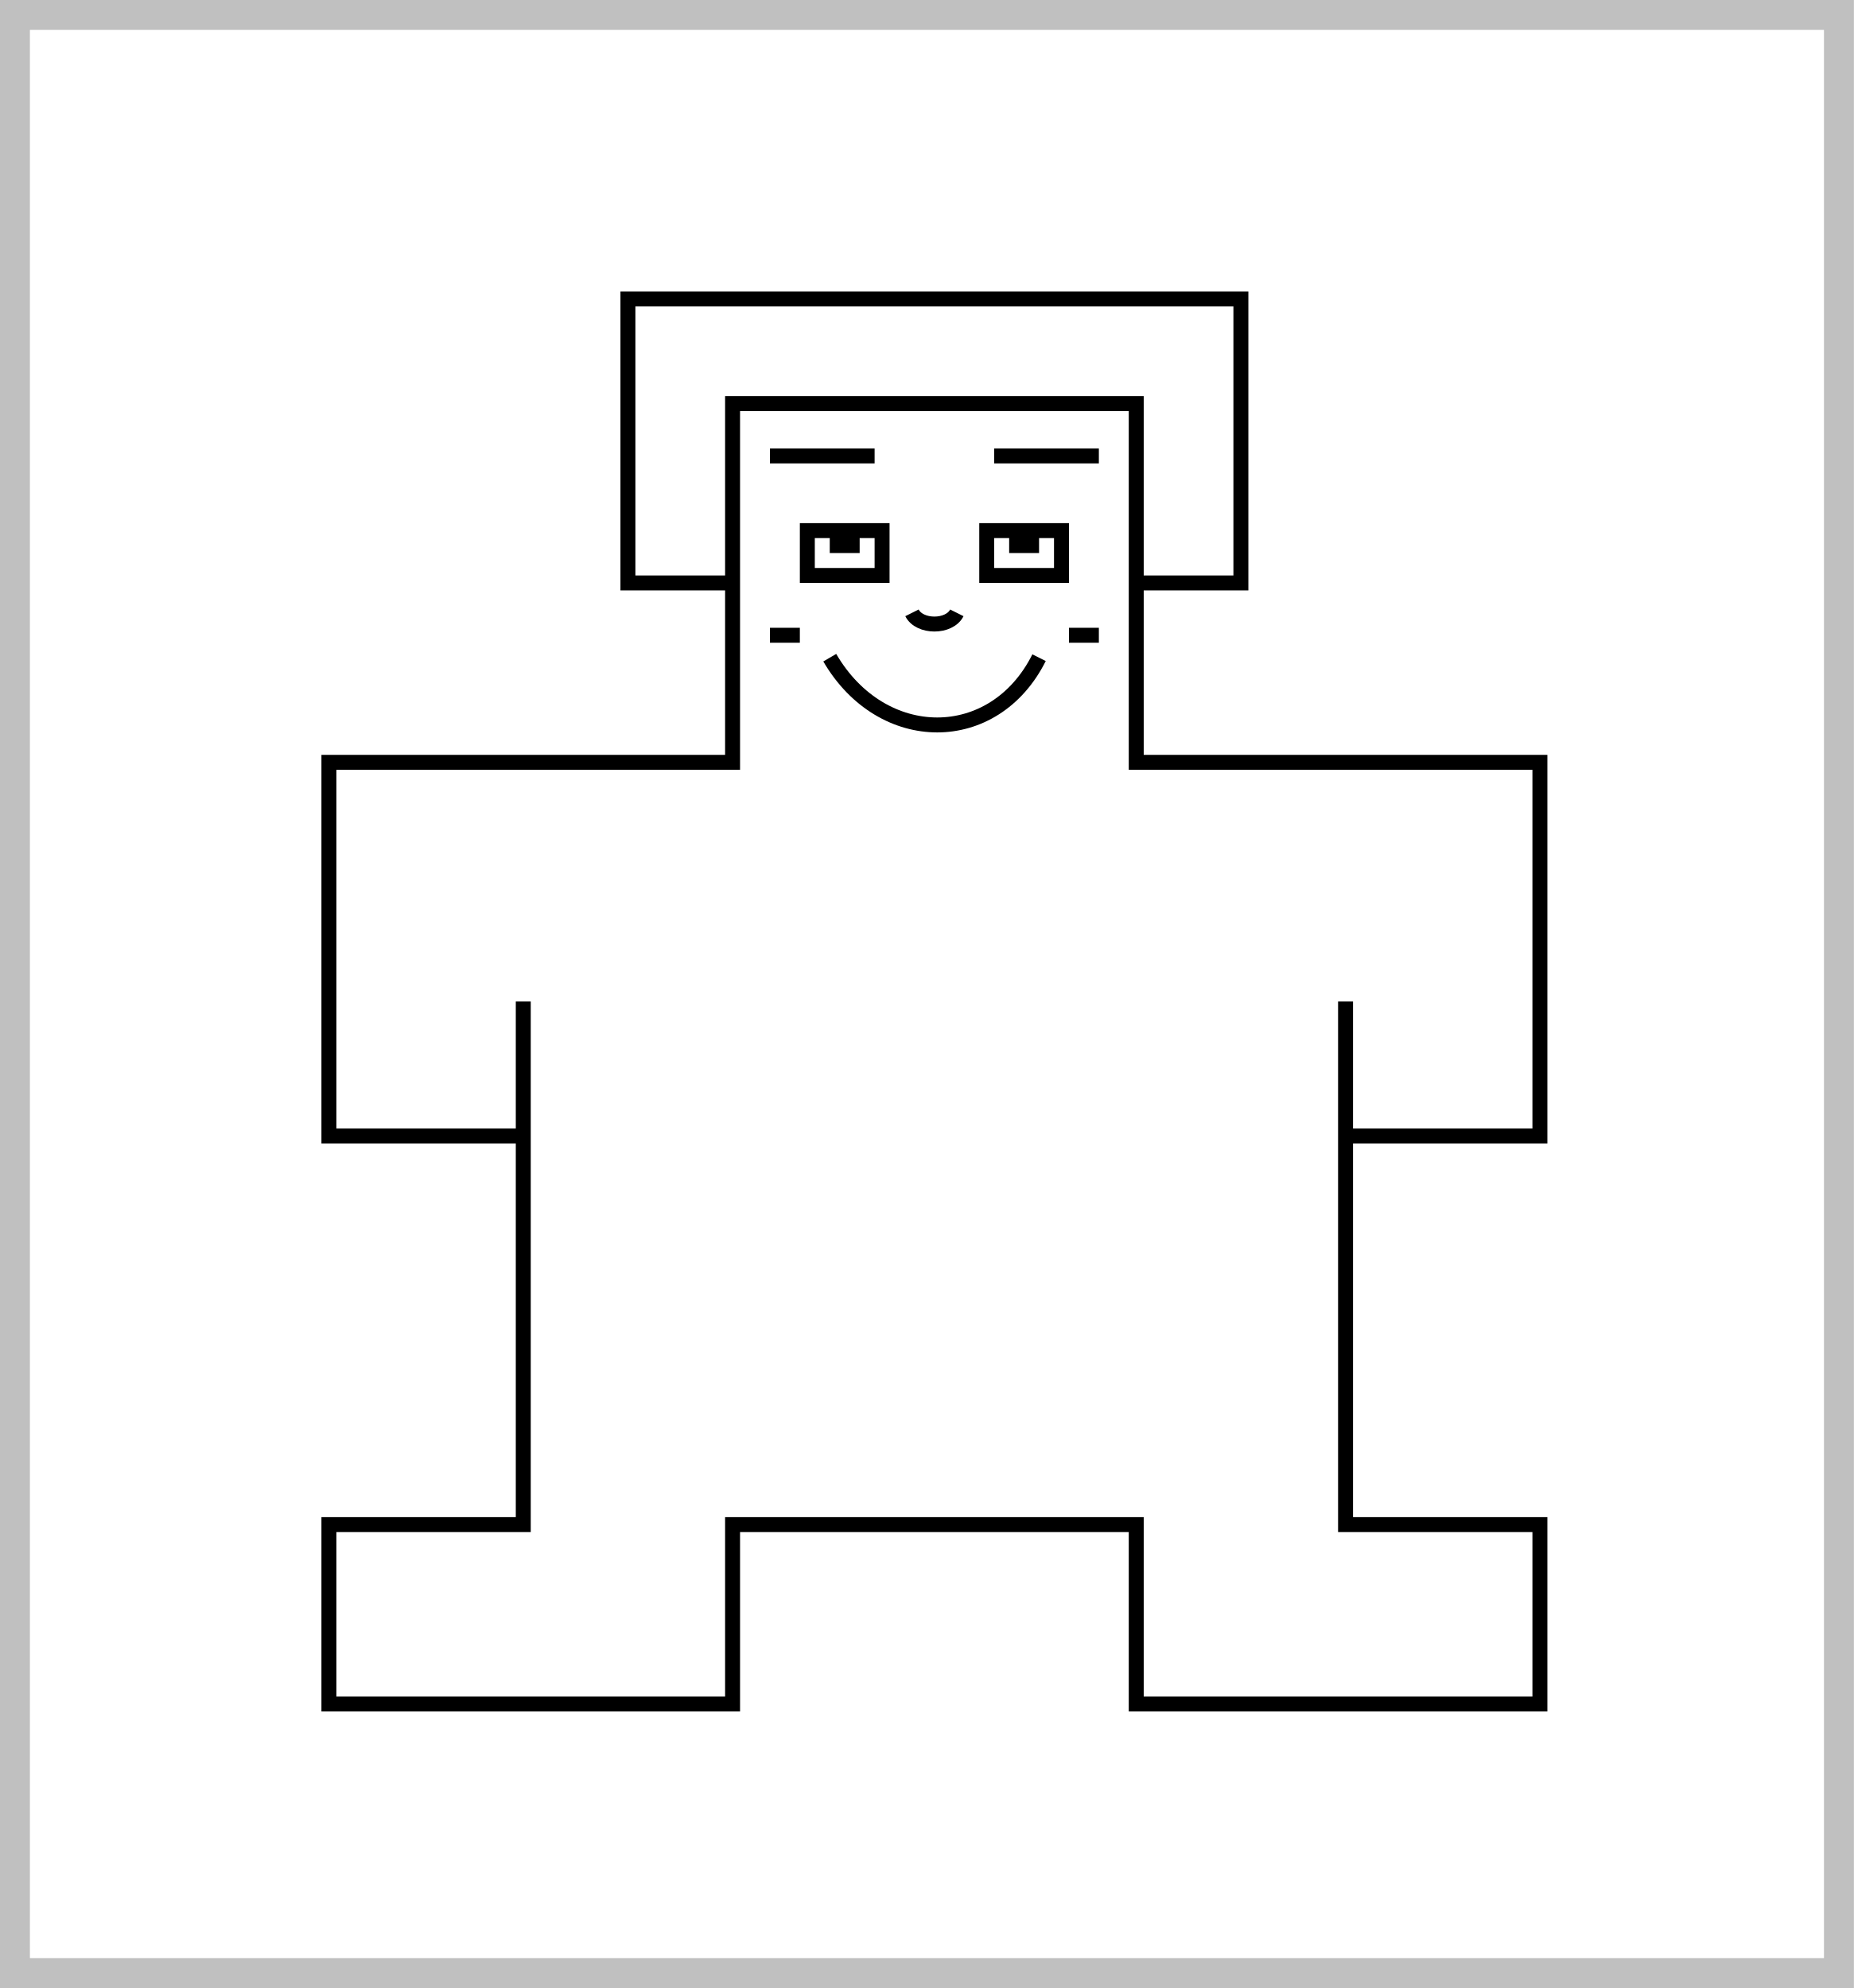
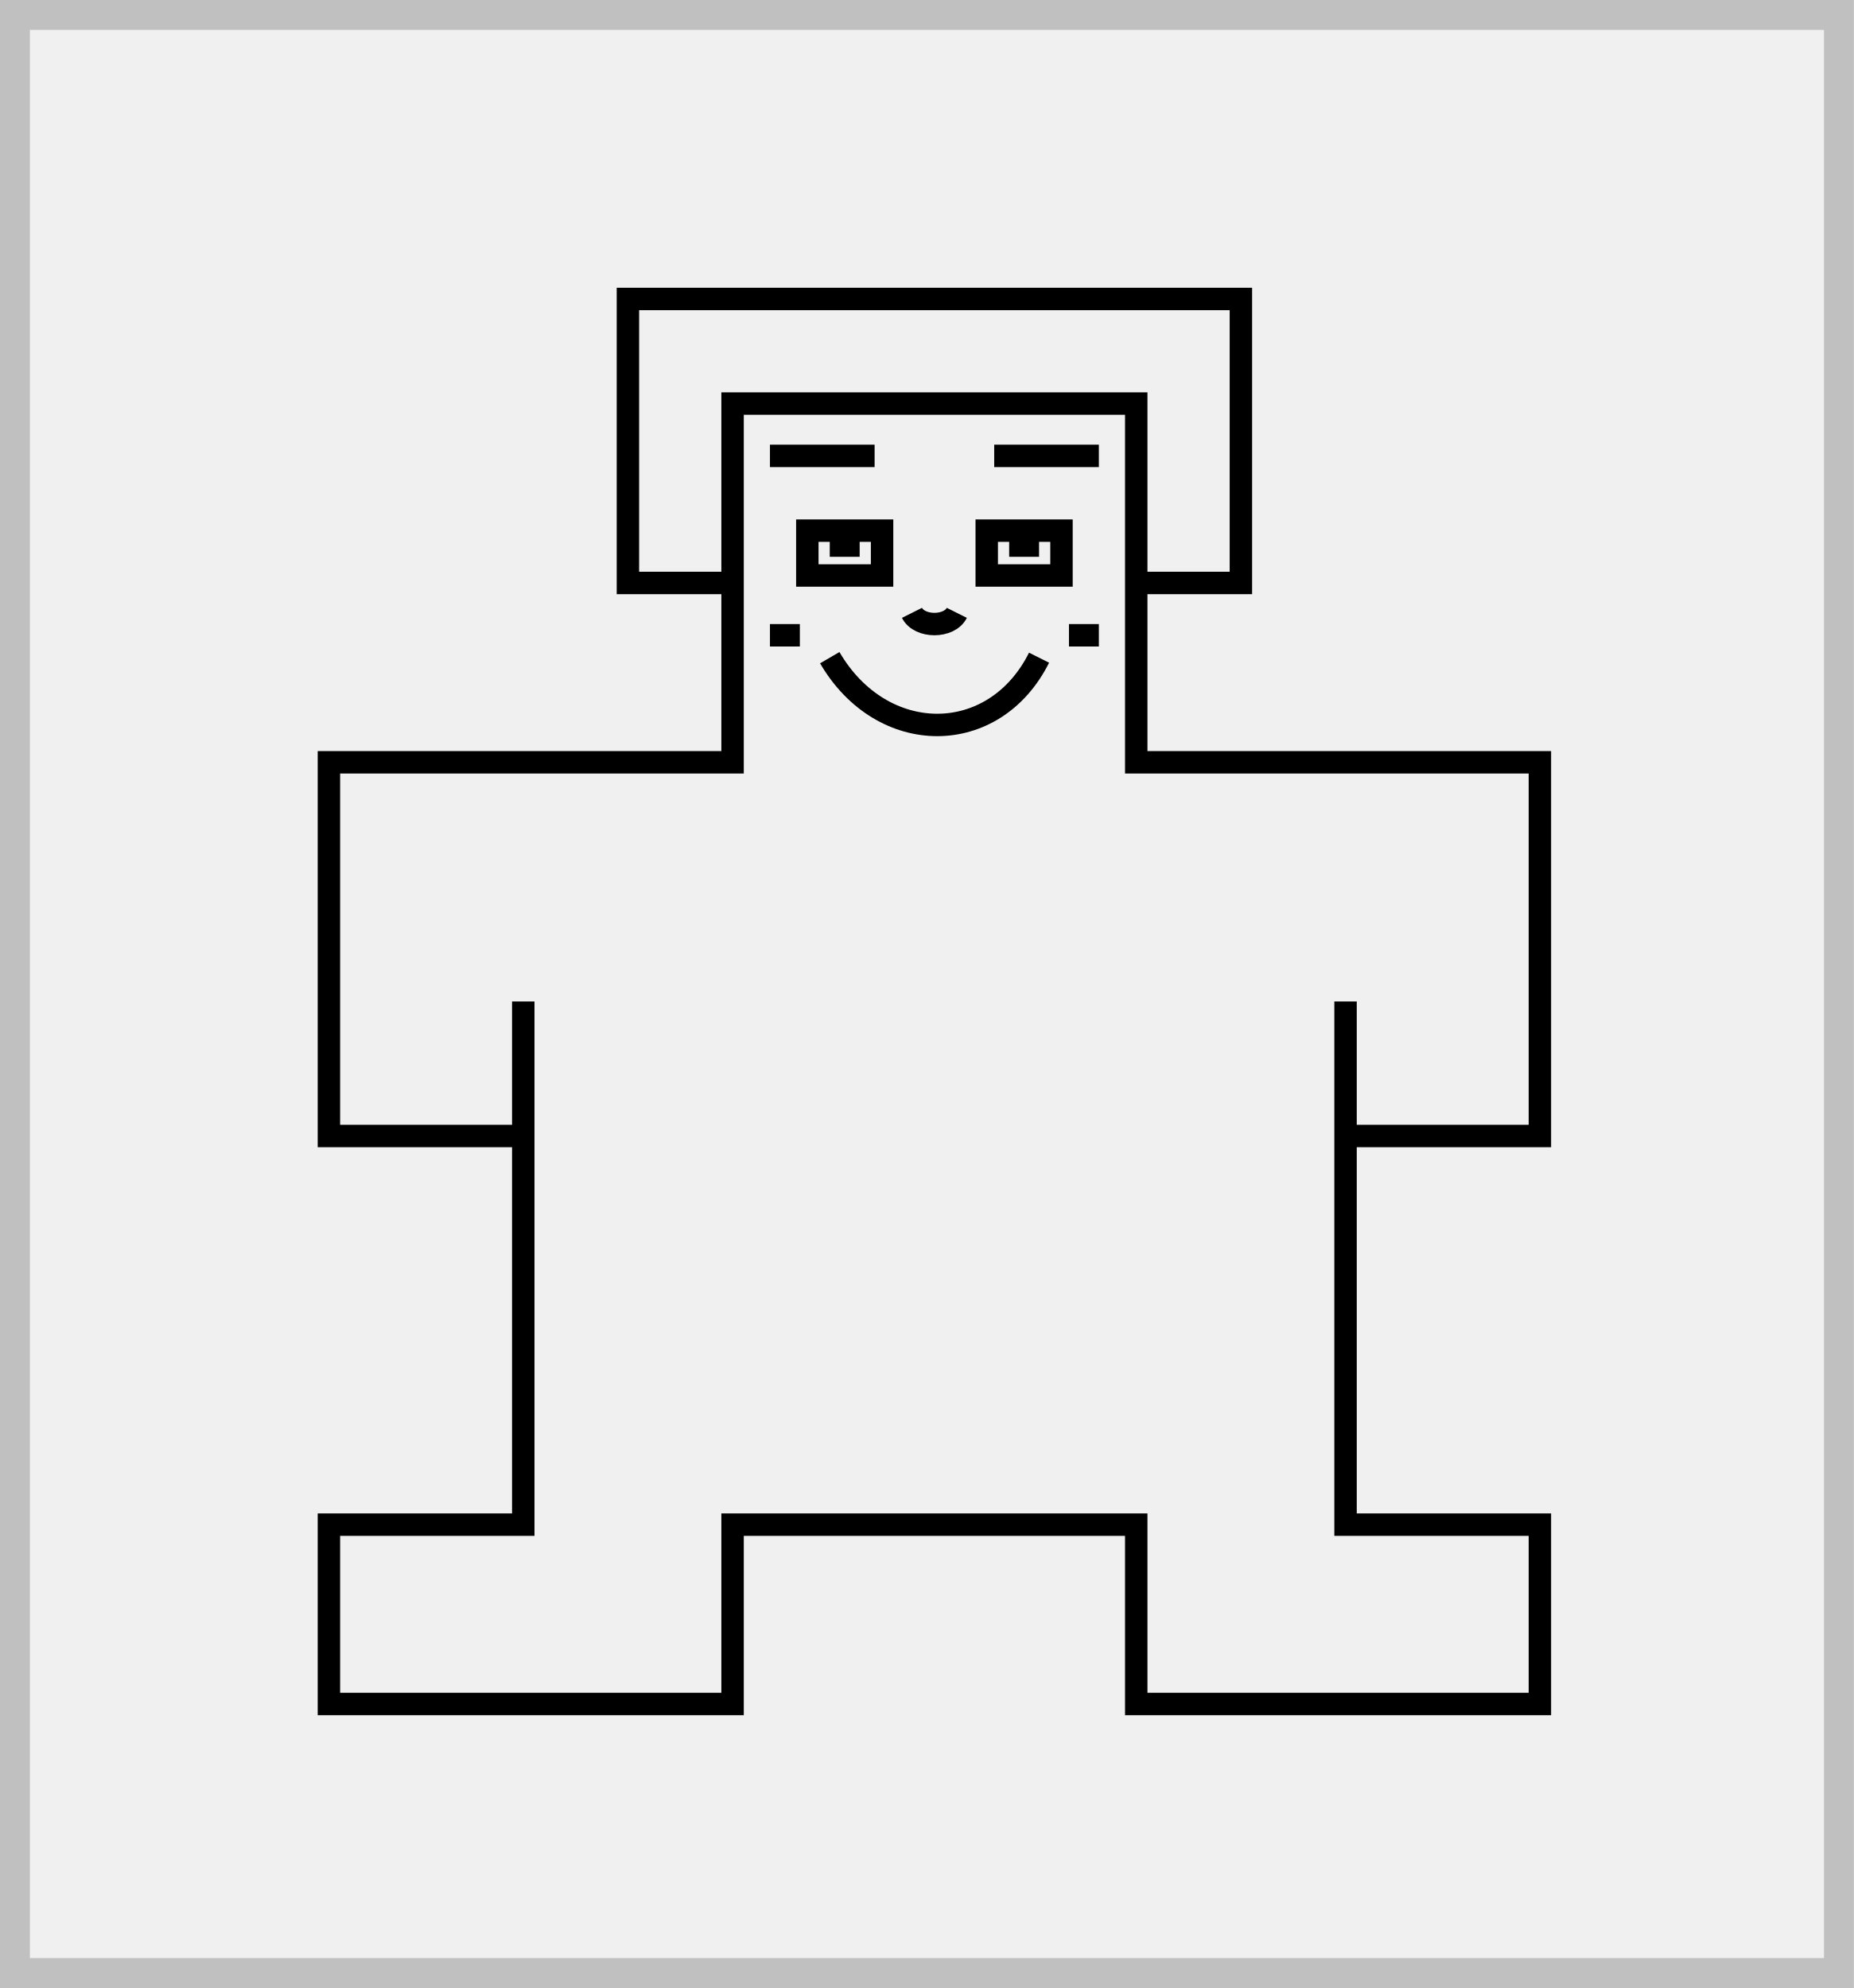
<svg xmlns="http://www.w3.org/2000/svg" width="124" height="133" viewBox="0 0 124 133" fill="none">
-   <rect x="1" y="1" width="122" height="131" fill="white" stroke="#C0C0C0" stroke-width="2" />
-   <path d="M49 39H42V20H83V39H76M76 39V27H49V51H22V76H35V67V102H22V114H49V102H76V114H103V102H90V76M76 39V51H103V76H90M90 67V76M51.5 30.5H58.5M66.5 30.5H73.5M55.5 44C59 50 66.5 50 69.5 44M61 41C61.5 42 63.5 42 64 41M55.5 36.5H57.5M67.5 36.5H69.5M51.5 42.5H53.5M71.5 42.5H73.5M54 35.5V38.5H59V37V35.5H54ZM66 35.5H71V38.5H66V35.5Z" stroke="black" />
+   <rect x="1" y="1" width="122" height="131" fill="none" stroke="#C0C0C0" stroke-width="2" />
+   <path stroke-width="1.5" d="M49 39H42V20H83V39H76M76 39V27H49V51H22V76H35V67V102H22V114H49V102H76V114H103V102H90V76M76 39V51H103V76H90M90 67V76M51.5 30.5H58.5M66.5 30.5H73.5M55.5 44C59 50 66.5 50 69.5 44M61 41C61.5 42 63.5 42 64 41M55.5 36.5H57.5M67.5 36.5H69.5M51.5 42.5H53.5M71.5 42.5H73.5M54 35.5V38.5H59V37V35.5H54ZM66 35.5H71V38.5H66V35.5Z" stroke="currentColor" />
</svg>
